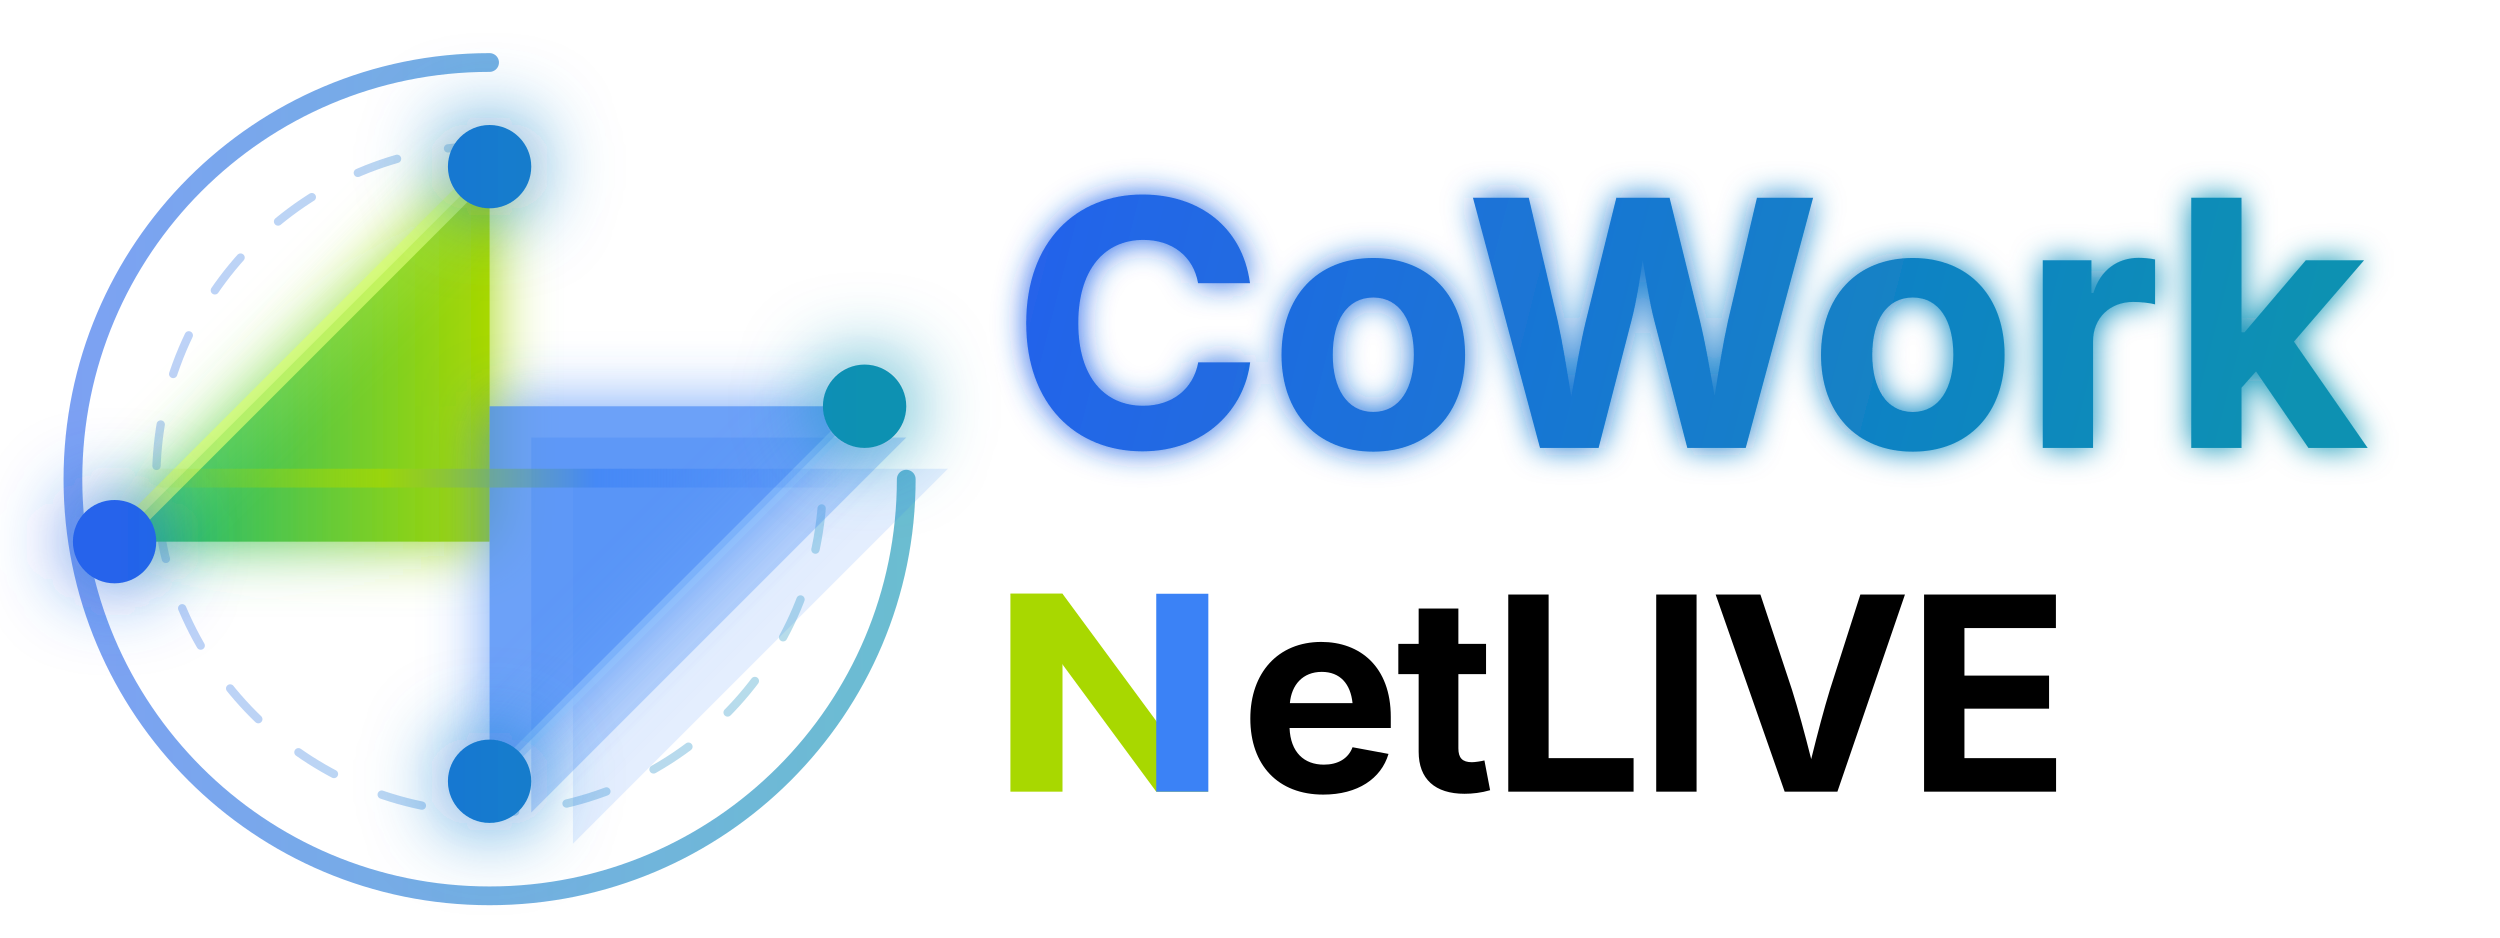
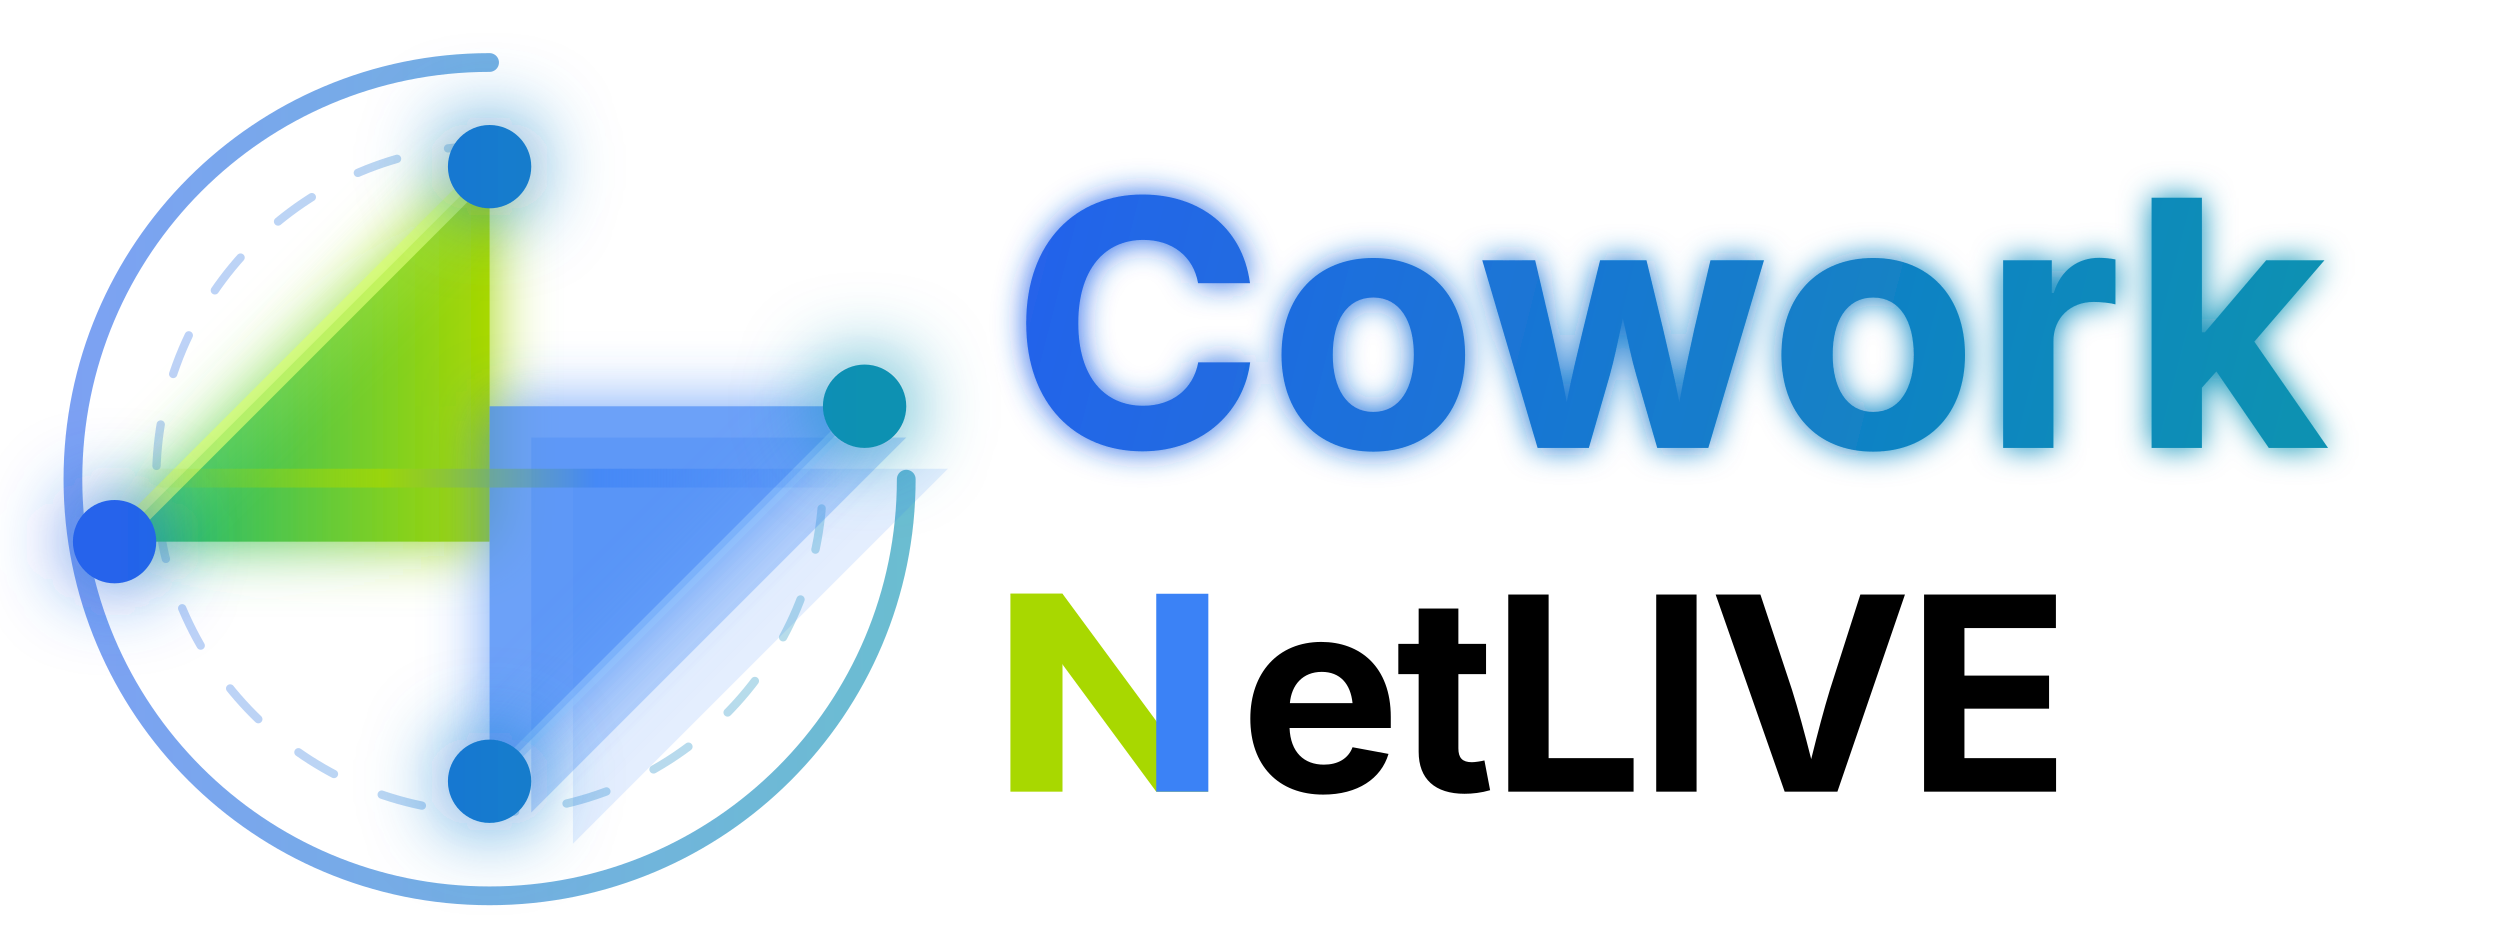
<svg xmlns="http://www.w3.org/2000/svg" viewBox="0 0 240 90" width="240" height="90">
  <defs>
    <clipPath id="icon-clip">
      <rect x="0" y="0" width="90" height="90" />
    </clipPath>
    <linearGradient id="green-grad" x1="11" y1="0" x2="47" y2="0" gradientUnits="userSpaceOnUse">
      <stop offset="0%" stop-color="#10b981" />
      <stop offset="100%" stop-color="#a8d800" />
    </linearGradient>
    <linearGradient id="arc-grad" x1="7" y1="43" x2="87" y2="43" gradientUnits="userSpaceOnUse">
      <stop offset="0%" stop-color="#2563eb" />
      <stop offset="100%" stop-color="#0891b2" />
    </linearGradient>
    <linearGradient id="star-grad" x1="11" y1="0" x2="83" y2="0" gradientUnits="userSpaceOnUse">
      <stop offset="0%" stop-color="#2563eb" />
      <stop offset="100%" stop-color="#0891b2" />
    </linearGradient>
    <linearGradient id="cowork-grad" x1="97" y1="30" x2="215" y2="60" gradientUnits="userSpaceOnUse">
      <stop offset="0%" stop-color="#2563eb" />
      <stop offset="100%" stop-color="#0891b2" />
    </linearGradient>
    <linearGradient id="scan-grad" x1="13" y1="0" x2="81" y2="0" gradientUnits="userSpaceOnUse">
      <stop offset="0%" stop-color="#a8d800" stop-opacity="0" />
      <stop offset="35%" stop-color="#a8d800" stop-opacity="0.65" />
      <stop offset="65%" stop-color="#3b82f6" stop-opacity="0.65" />
      <stop offset="100%" stop-color="#3b82f6" stop-opacity="0" />
    </linearGradient>
    <filter id="glow" x="-50%" y="-50%" width="200%" height="200%">
      <feGaussianBlur stdDeviation="3" result="blur" />
      <feMerge>
        <feMergeNode in="blur" />
        <feMergeNode in="SourceGraphic" />
      </feMerge>
    </filter>
    <filter id="node-glow" x="-150%" y="-150%" width="400%" height="400%">
      <feGaussianBlur stdDeviation="4" result="blur" />
      <feMerge>
        <feMergeNode in="blur" />
        <feMergeNode in="SourceGraphic" />
      </feMerge>
    </filter>
    <filter id="text-glow" x="-5%" y="-20%" width="110%" height="140%">
      <feGaussianBlur stdDeviation="1.5" result="blur" />
      <feMerge>
        <feMergeNode in="blur" />
        <feMergeNode in="SourceGraphic" />
      </feMerge>
    </filter>
  </defs>
  <g>
    <path d="M 47 6 A 40 40 0 1 0 87 46" fill="none" stroke="url(#arc-grad)" stroke-width="1.8" stroke-linecap="round" opacity="0.60" />
    <path d="M 47 14 A 32 32 0 1 0 79 46" fill="none" stroke="url(#arc-grad)" stroke-width="0.8" stroke-dasharray="4,5" stroke-linecap="round" opacity="0.30" />
    <polygon points="83,39 47,39 47,75" fill="#3b82f6" opacity="0.28" transform="translate(4,3)" />
    <polygon points="83,39 47,39 47,75" fill="#3b82f6" opacity="0.14" transform="translate(8,6)" />
    <polygon points="11,52 47,16 47,52" fill="url(#green-grad)" filter="url(#glow)" />
    <line x1="11" y1="52" x2="47" y2="16" stroke="#d9ff70" stroke-width="1.8" stroke-linecap="round" opacity="0.75" filter="url(#glow)" />
    <polygon points="83,39 47,39 47,75" fill="#3b82f6" opacity="0.75" filter="url(#glow)" />
    <line x1="83" y1="39" x2="47" y2="75" stroke="#93c5fd" stroke-width="1.2" stroke-linecap="round" opacity="0.60" filter="url(#glow)" />
    <rect x="13" y="45" width="68" height="1.8" fill="url(#scan-grad)" rx="1" />
    <circle cx="47" cy="16" r="4" fill="url(#star-grad)" filter="url(#node-glow)" />
    <circle cx="83" cy="39" r="4" fill="url(#star-grad)" filter="url(#node-glow)" />
    <circle cx="47" cy="75" r="4" fill="url(#star-grad)" filter="url(#node-glow)" />
    <circle cx="11" cy="52" r="4" fill="url(#star-grad)" filter="url(#node-glow)" />
  </g>
-   <text x="97" y="43" font-family="'Segoe UI','Inter','Helvetica Neue',Arial,sans-serif" font-size="33" font-weight="700" letter-spacing="0.3" fill="url(#cowork-grad)" filter="url(#text-glow)">CoWork</text>
+   <text x="97" y="43" font-family="'Segoe UI','Inter','Helvetica Neue',Arial,sans-serif" font-size="33" font-weight="700" letter-spacing="0.3" fill="url(#cowork-grad)" filter="url(#text-glow)">Cowork</text>
  <rect x="97" y="57" width="5" height="19" fill="#a8d800" />
  <polygon points="97,57 102,57 116,76 111,76" fill="#a8d800" />
  <rect x="111" y="57" width="5" height="19" fill="#3b82f6" />
  <text x="119" y="76" font-family="'Segoe UI','Inter','Helvetica Neue',Arial,sans-serif" font-size="26" font-weight="700" letter-spacing="-0.5" fill="#000000">etLIVE</text>
</svg>
